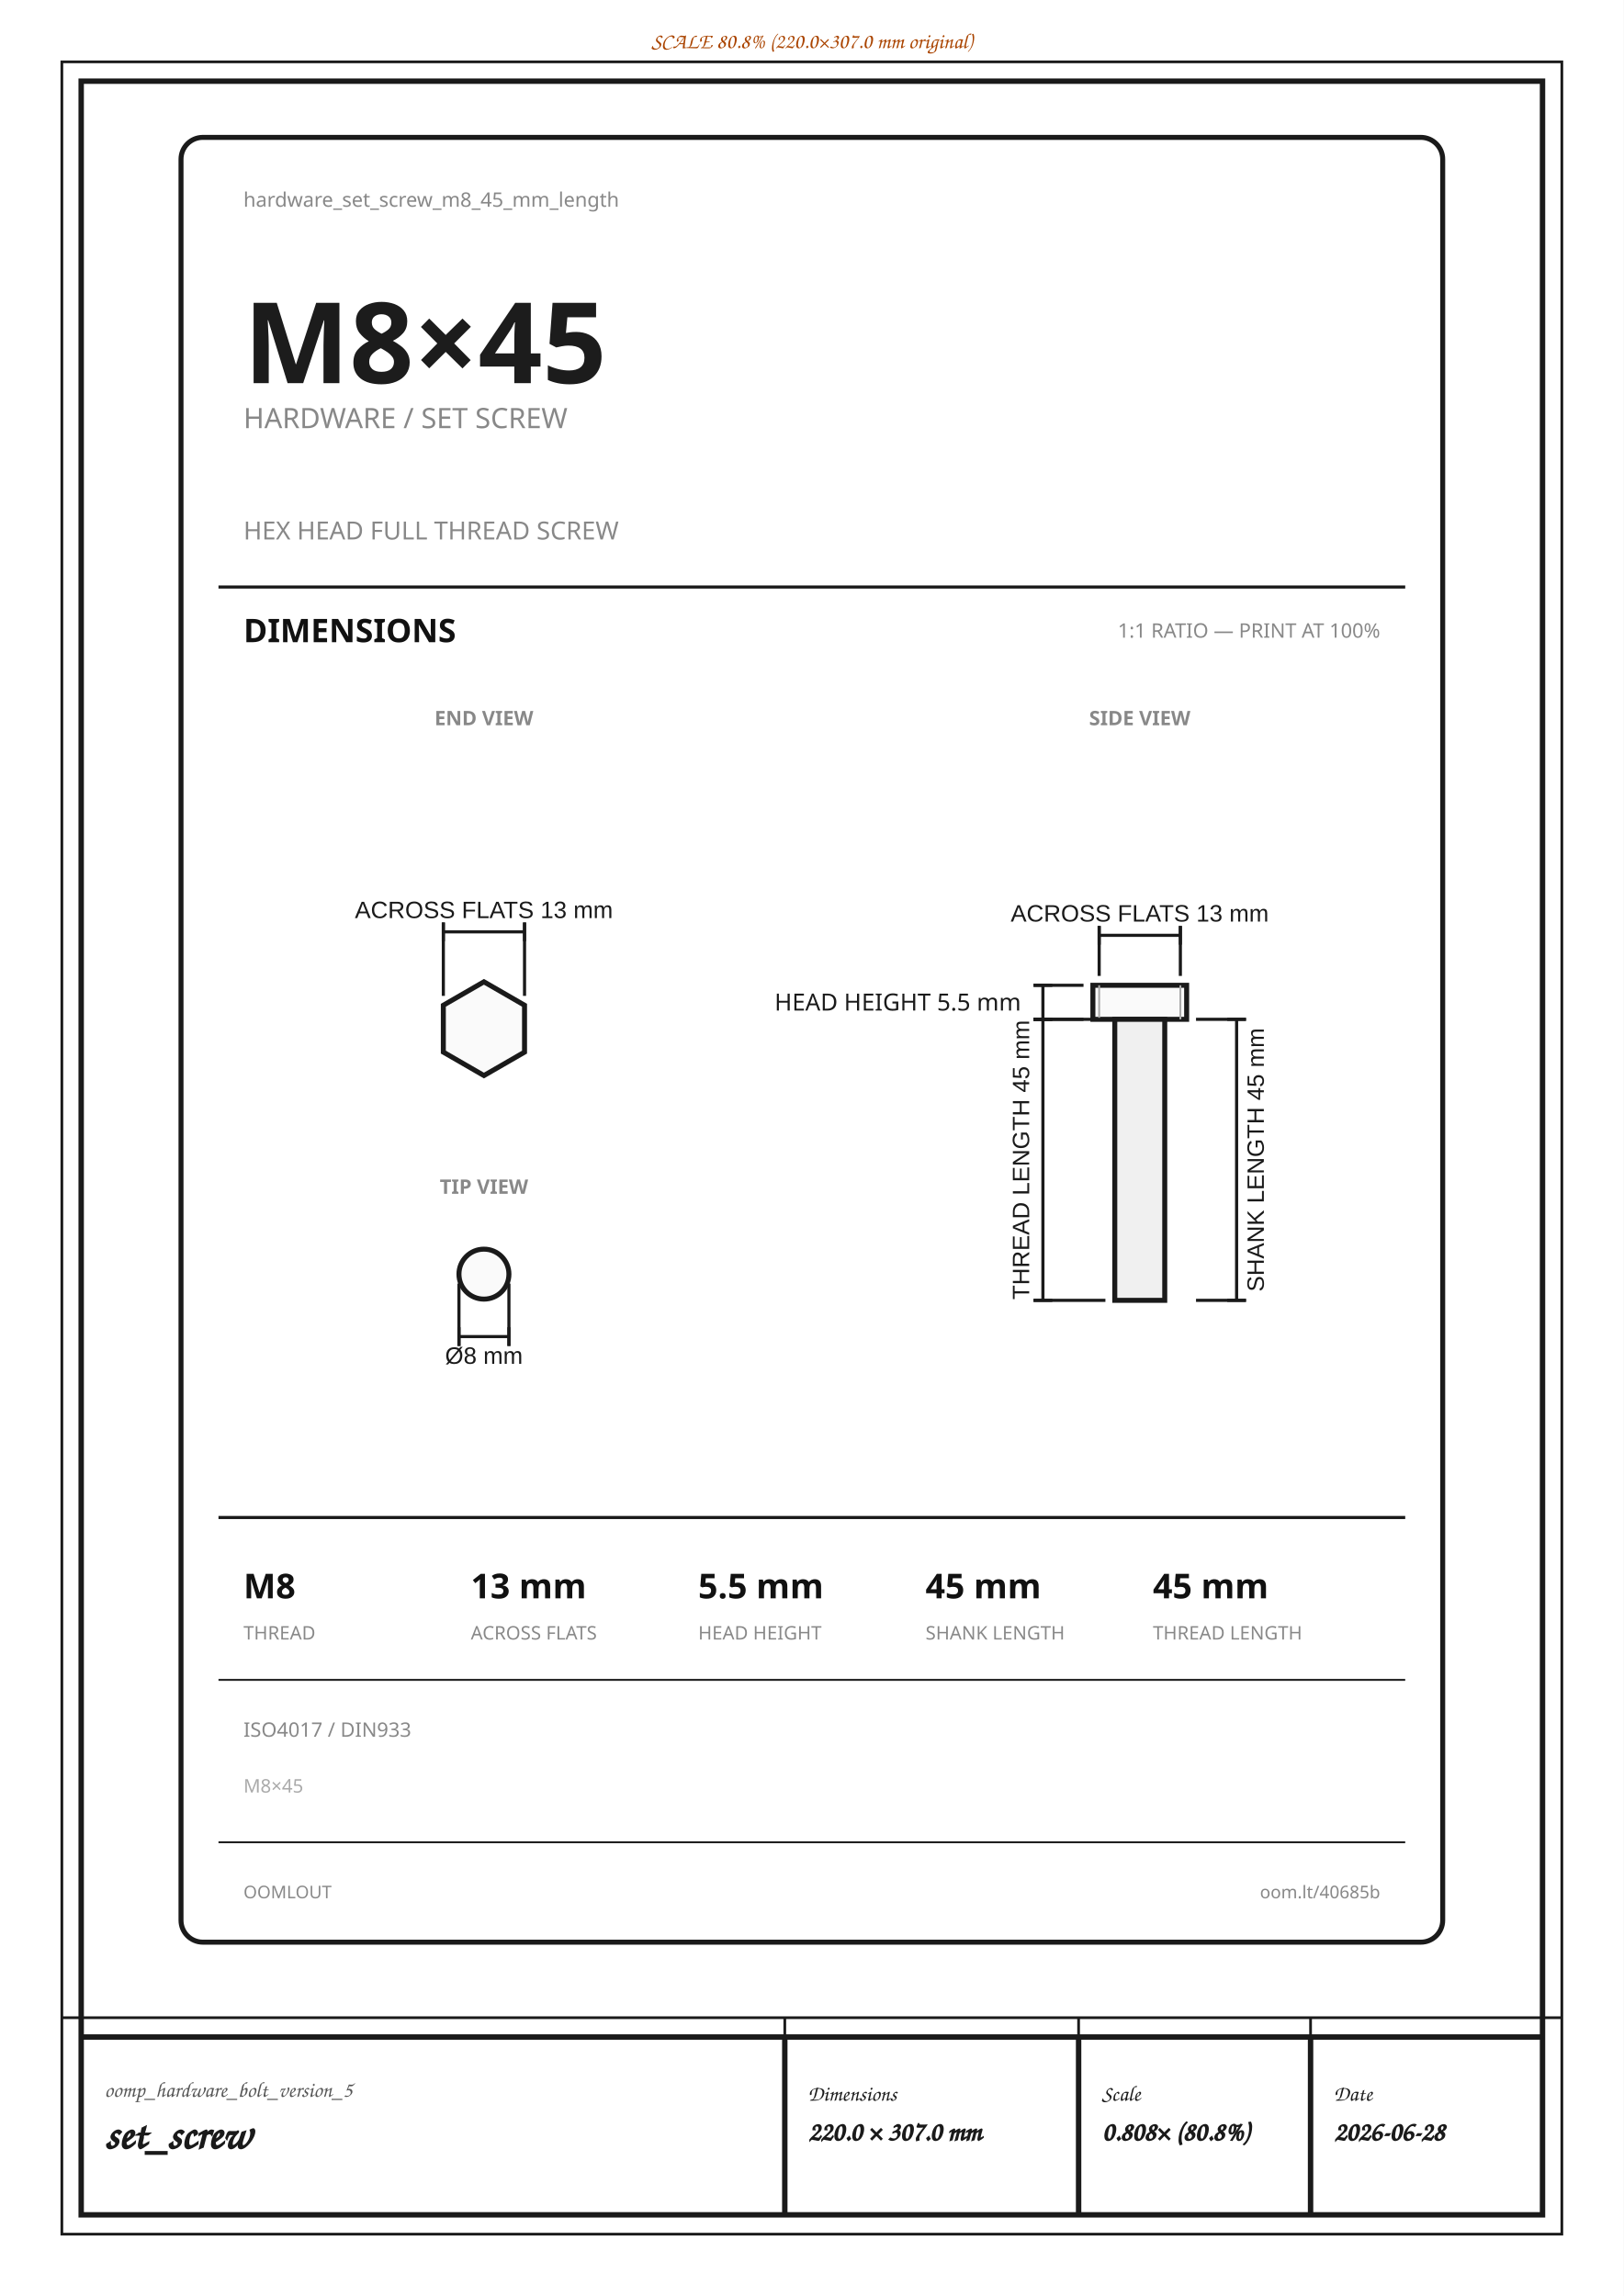
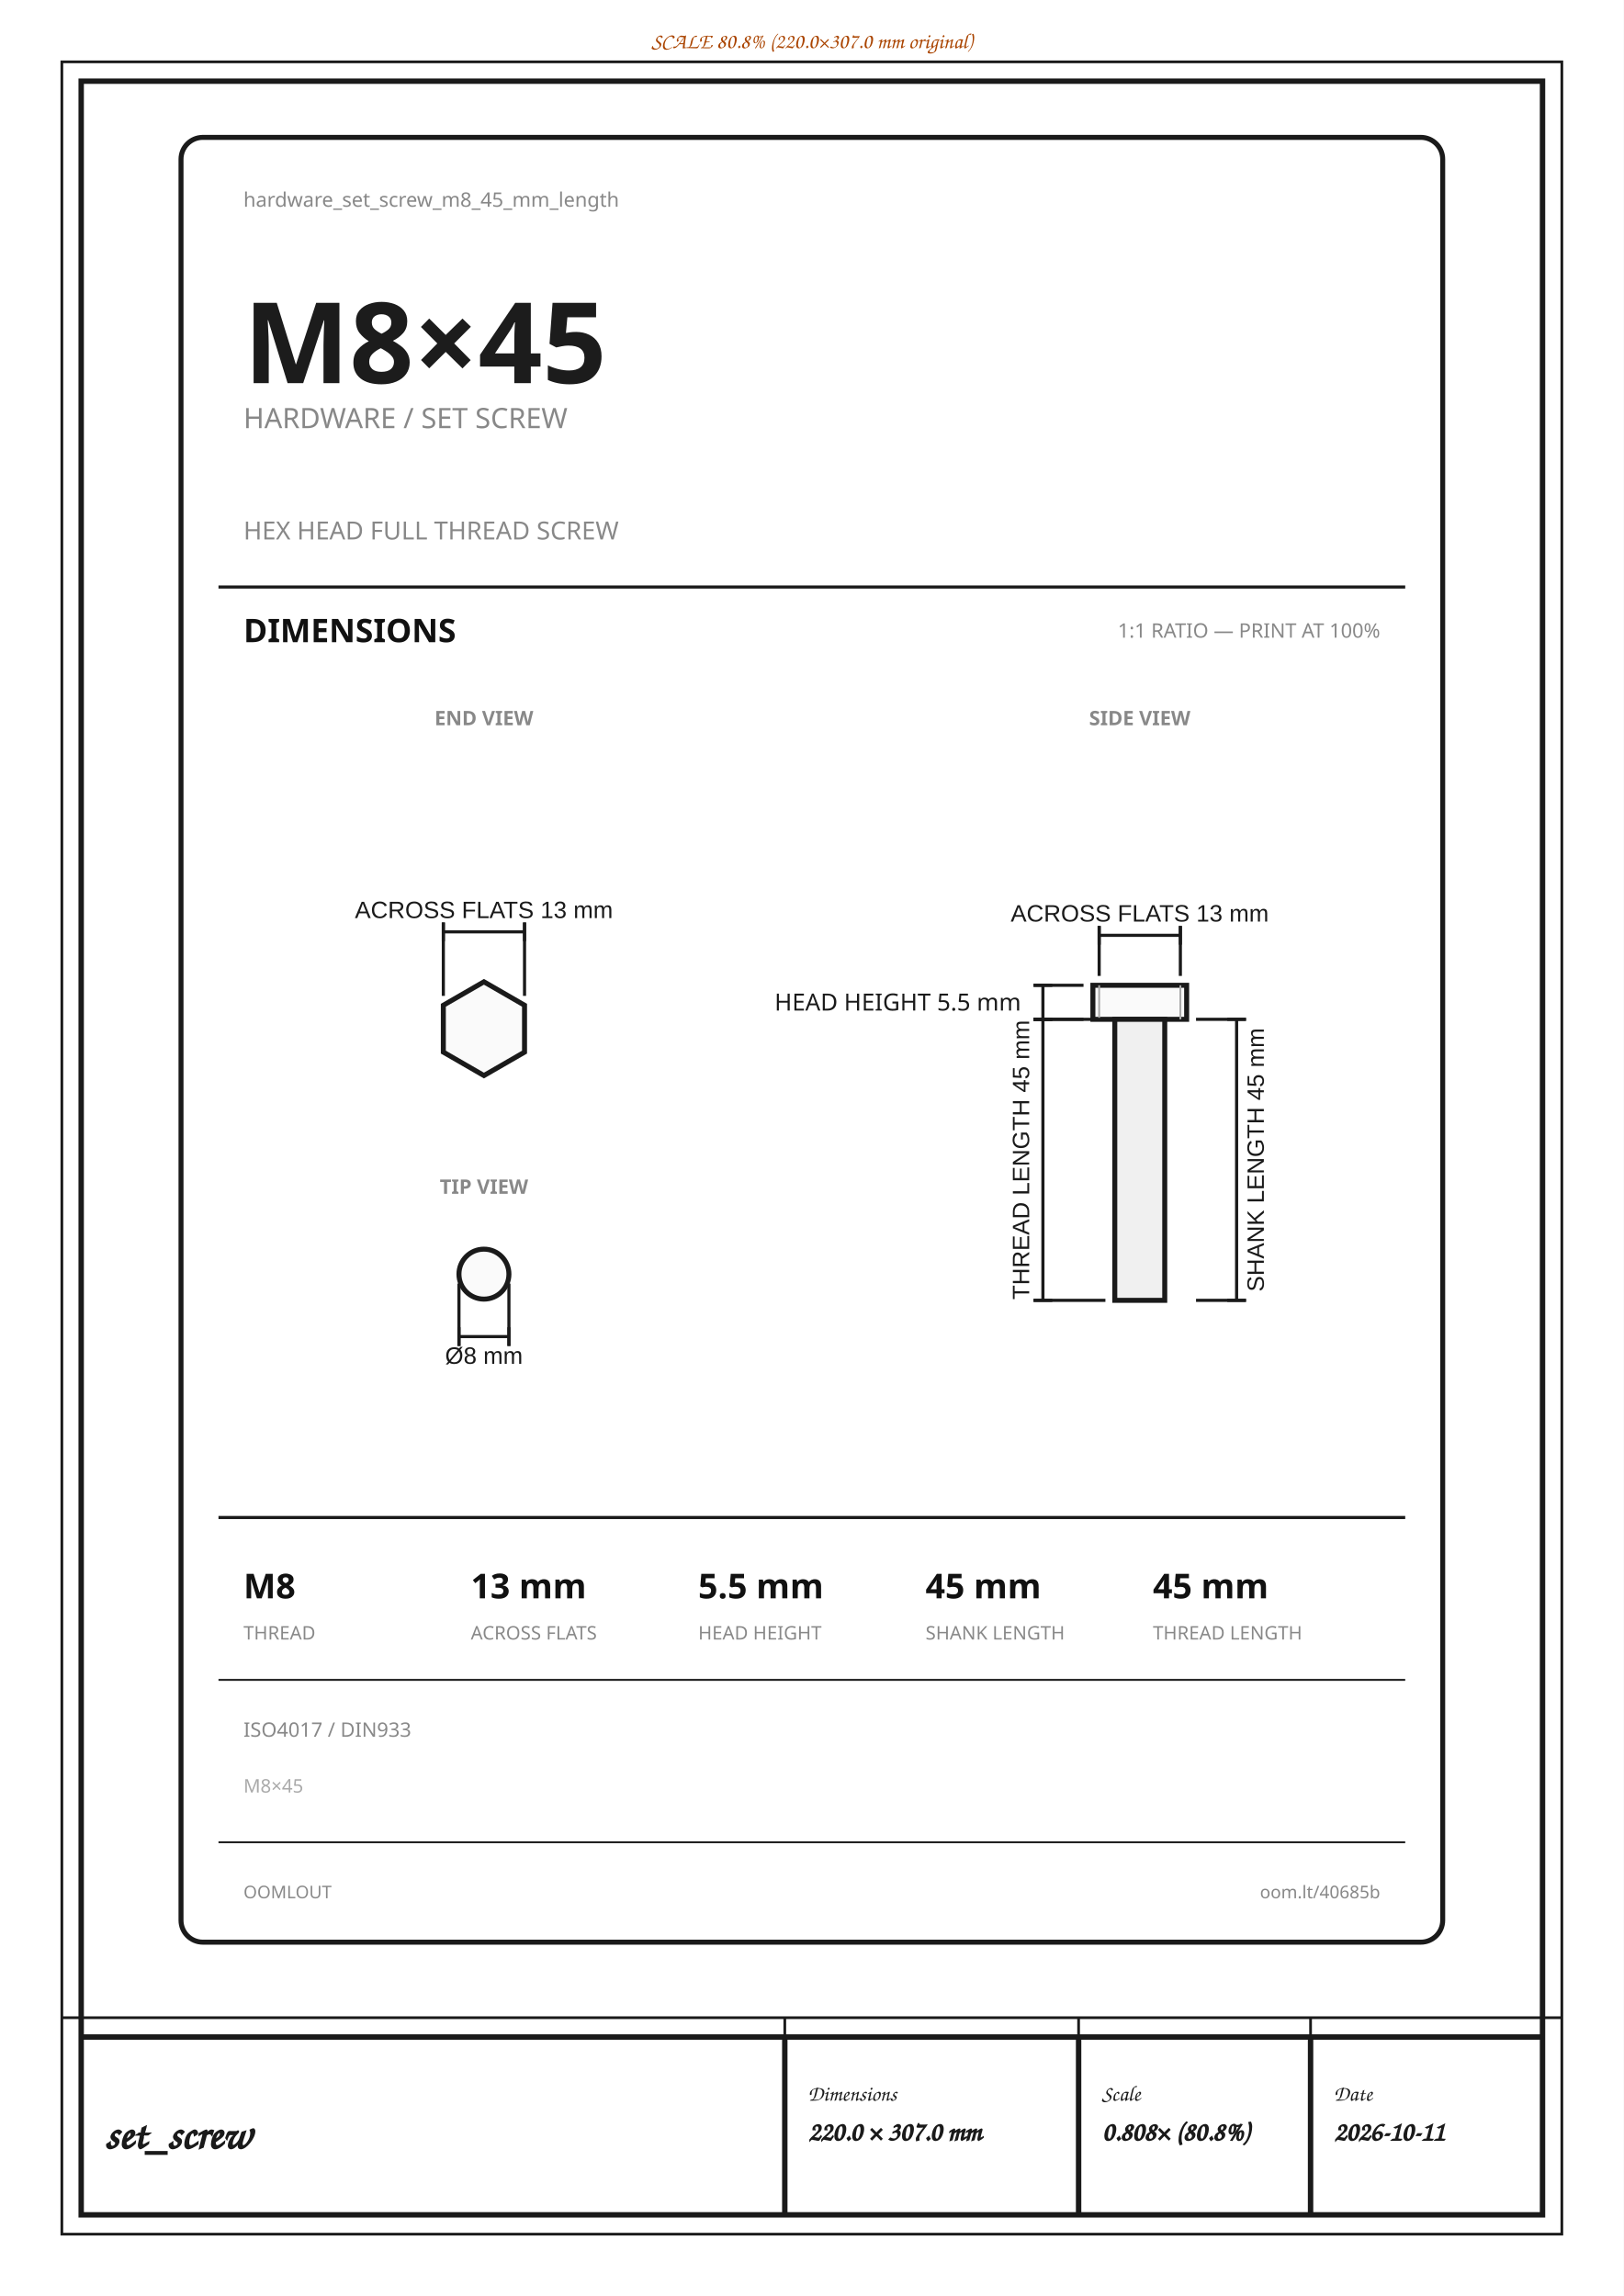
<svg xmlns="http://www.w3.org/2000/svg" width="210mm" height="297mm" viewBox="0 0 210 297">
  <rect x="0" y="0" width="210" height="297" fill="white" stroke="none" />
  <rect x="8" y="8" width="194" height="281" fill="none" stroke="#1A1A1A" stroke-width="0.35" />
  <rect x="10.5" y="10.5" width="189" height="276" fill="none" stroke="#1A1A1A" stroke-width="0.7" />
  <line x1="8" y1="261" x2="202" y2="261" stroke="#1A1A1A" stroke-width="0.35" />
  <line x1="10.5" y1="263.5" x2="199.5" y2="263.5" stroke="#1A1A1A" stroke-width="0.7" />
  <line x1="101.5" y1="261" x2="101.5" y2="286.5" stroke="#1A1A1A" stroke-width="0.35" />
  <line x1="101.5" y1="263.5" x2="101.5" y2="286.5" stroke="#1A1A1A" stroke-width="0.7" />
  <line x1="139.5" y1="261" x2="139.5" y2="286.5" stroke="#1A1A1A" stroke-width="0.35" />
  <line x1="139.5" y1="263.5" x2="139.5" y2="286.5" stroke="#1A1A1A" stroke-width="0.7" />
  <line x1="169.5" y1="261" x2="169.5" y2="286.5" stroke="#1A1A1A" stroke-width="0.35" />
  <line x1="169.5" y1="263.5" x2="169.5" y2="286.5" stroke="#1A1A1A" stroke-width="0.7" />
-   <text x="13.5" y="270.5" font-family="Swis721 Blk BT, comic sans ms" font-size="2.8" font-weight="normal" text-anchor="start" dominant-baseline="middle" fill="#555555" textLength="85" lengthAdjust="spacingAndGlyphs">oomp_hardware_bolt_version_5</text>
  <text x="13.5" y="276.5" font-family="Swis721 Blk BT, comic sans ms" font-size="5.5" font-weight="bold" text-anchor="start" dominant-baseline="middle" fill="#1A1A1A" textLength="85" lengthAdjust="spacingAndGlyphs">set_screw</text>
  <text x="104.5" y="271" font-family="Swis721 Blk BT, comic sans ms" font-size="2.8" font-weight="normal" text-anchor="start" dominant-baseline="middle" fill="#1A1A1A">Dimensions</text>
  <text x="104.5" y="276" font-family="Swis721 Blk BT, comic sans ms" font-size="3.5" font-weight="bold" text-anchor="start" dominant-baseline="middle" fill="#1A1A1A">220.0 × 307.0 mm</text>
  <text x="142.5" y="271" font-family="Swis721 Blk BT, comic sans ms" font-size="2.8" font-weight="normal" text-anchor="start" dominant-baseline="middle" fill="#1A1A1A">Scale</text>
  <text x="142.5" y="276" font-family="Swis721 Blk BT, comic sans ms" font-size="3.5" font-weight="bold" text-anchor="start" dominant-baseline="middle" fill="#1A1A1A">0.808× (80.8%)</text>
  <text x="172.5" y="271" font-family="Swis721 Blk BT, comic sans ms" font-size="2.8" font-weight="normal" text-anchor="start" dominant-baseline="middle" fill="#1A1A1A">Date</text>
-   <text x="172.5" y="276" font-family="Swis721 Blk BT, comic sans ms" font-size="3.5" font-weight="bold" text-anchor="start" dominant-baseline="middle" fill="#1A1A1A">2026-06-28</text>
+   <text x="172.5" y="276" font-family="Swis721 Blk BT, comic sans ms" font-size="3.5" font-weight="bold" text-anchor="start" dominant-baseline="middle" fill="#1A1A1A">2026-10-11</text>
  <text x="105" y="5.5" font-family="Swis721 Blk BT, comic sans ms" font-size="2.8" font-weight="normal" text-anchor="middle" dominant-baseline="middle" fill="#AA4400">SCALE 80.8%  (220.0×307.0 mm original)</text>
  <g transform="translate(16.1401,10.5) scale(0.807818)">
    <rect x="5" y="5" width="210" height="297" fill="#ffffff" stroke="none" />
    <rect x="9" y="9" width="202" height="289" rx="3.5" ry="3.5" fill="none" stroke="#1A1A1A" stroke-width="0.8" />
    <text x="19" y="19" font-family="sans-serif" font-size="3.2" text-anchor="start" dominant-baseline="middle" fill="#888888">hardware_set_screw_m8_45_mm_length</text>
    <text x="19" y="42" font-family="sans-serif" font-size="18" font-weight="bold" text-anchor="start" dominant-baseline="middle" fill="#1C1C1C">M8×45</text>
    <text x="19" y="54" font-family="sans-serif" font-size="4.5" text-anchor="start" dominant-baseline="middle" fill="#888888">HARDWARE / SET SCREW</text>
    <text x="19" y="72" font-family="sans-serif" font-size="4" text-anchor="start" dominant-baseline="middle" fill="#888888">HEX HEAD FULL THREAD SCREW</text>
    <line x1="15" y1="81" x2="205" y2="81" fill="#333333" stroke="#1A1A1A" stroke-width="0.5" />
    <text x="19" y="88" font-family="sans-serif" font-size="5.2" font-weight="bold" text-anchor="start" dominant-baseline="middle" fill="#111111">DIMENSIONS</text>
    <text x="201" y="88" font-family="sans-serif" font-size="3.2" text-anchor="end" dominant-baseline="middle" fill="#888888">1:1 RATIO  —  PRINT AT 100%</text>
    <text x="57.5" y="102" font-family="sans-serif" font-size="3.2" font-weight="bold" text-anchor="middle" dominant-baseline="middle" fill="#888888">END VIEW</text>
    <text x="162.5" y="102" font-family="sans-serif" font-size="3.2" font-weight="bold" text-anchor="middle" dominant-baseline="middle" fill="#888888">SIDE VIEW</text>
    <polygon points="57.5,144.218 51,147.971 51,155.476 57.5,159.229 64,155.476 64,147.971" fill="#FAFAFA" stroke="#1A1A1A" stroke-width="0.8" />
    <line x1="51" y1="146.471" x2="51" y2="134.718" fill="#1A1A1A" stroke="#1A1A1A" stroke-width="0.5" />
    <line x1="64" y1="146.471" x2="64" y2="134.718" fill="#1A1A1A" stroke="#1A1A1A" stroke-width="0.5" />
    <line x1="51" y1="136.218" x2="64" y2="136.218" fill="#1A1A1A" stroke="#1A1A1A" stroke-width="0.5" />
    <line x1="51" y1="137.718" x2="51" y2="134.718" fill="#1A1A1A" stroke="#1A1A1A" stroke-width="0.5" />
    <line x1="64" y1="137.718" x2="64" y2="134.718" fill="#1A1A1A" stroke="#1A1A1A" stroke-width="0.5" />
    <text x="57.5" y="132.938" font-family="Arial, Helvetica, sans-serif" font-size="3.8" text-anchor="middle" dominant-baseline="middle" fill="#1A1A1A">ACROSS FLATS  13 mm</text>
    <text x="57.5" y="177.029" font-family="sans-serif" font-size="3.2" font-weight="bold" text-anchor="middle" dominant-baseline="middle" fill="#888888">TIP VIEW</text>
    <circle cx="57.5" cy="191.029" r="4" fill="#FAFAFA" stroke="#1A1A1A" stroke-width="0.8" />
    <line x1="53.5" y1="192.529" x2="53.5" y2="202.529" fill="#1A1A1A" stroke="#1A1A1A" stroke-width="0.5" />
    <line x1="61.5" y1="192.529" x2="61.5" y2="202.529" fill="#1A1A1A" stroke="#1A1A1A" stroke-width="0.5" />
    <line x1="53.5" y1="201.029" x2="61.5" y2="201.029" fill="#1A1A1A" stroke="#1A1A1A" stroke-width="0.5" />
    <line x1="53.5" y1="202.529" x2="53.5" y2="199.529" fill="#1A1A1A" stroke="#1A1A1A" stroke-width="0.5" />
    <line x1="61.5" y1="202.529" x2="61.5" y2="199.529" fill="#1A1A1A" stroke="#1A1A1A" stroke-width="0.5" />
    <text x="57.5" y="204.309" font-family="Arial, Helvetica, sans-serif" font-size="3.8" text-anchor="middle" dominant-baseline="middle" fill="#1A1A1A">Ø8 mm</text>
    <rect x="154.994" y="144.775" width="15.011" height="5.45" fill="#FAFAFA" stroke="#1A1A1A" stroke-width="0.8" />
    <line x1="156" y1="150.225" x2="156" y2="144.775" fill="#333333" stroke="#AAAAAA" stroke-width="0.3" />
    <line x1="169" y1="150.225" x2="169" y2="144.775" fill="#333333" stroke="#AAAAAA" stroke-width="0.3" />
    <rect x="158.5" y="150.225" width="8" height="45" fill="#F0F0F0" stroke="#1A1A1A" stroke-width="0.8" />
    <line x1="156" y1="143.275" x2="156" y2="135.275" fill="#1A1A1A" stroke="#1A1A1A" stroke-width="0.5" />
    <line x1="169" y1="143.275" x2="169" y2="135.275" fill="#1A1A1A" stroke="#1A1A1A" stroke-width="0.5" />
    <line x1="156" y1="136.775" x2="169" y2="136.775" fill="#1A1A1A" stroke="#1A1A1A" stroke-width="0.5" />
    <line x1="156" y1="138.275" x2="156" y2="135.275" fill="#1A1A1A" stroke="#1A1A1A" stroke-width="0.5" />
    <line x1="169" y1="138.275" x2="169" y2="135.275" fill="#1A1A1A" stroke="#1A1A1A" stroke-width="0.5" />
    <text x="162.5" y="133.495" font-family="Arial, Helvetica, sans-serif" font-size="3.8" text-anchor="middle" dominant-baseline="middle" fill="#1A1A1A">ACROSS FLATS  13 mm</text>
    <line x1="153.494" y1="150.225" x2="145.494" y2="150.225" fill="#333333" stroke="#1A1A1A" stroke-width="0.5" />
    <line x1="145.494" y1="150.225" x2="148.494" y2="150.225" fill="#333333" stroke="#1A1A1A" stroke-width="0.5" />
    <line x1="153.494" y1="144.775" x2="145.494" y2="144.775" fill="#333333" stroke="#1A1A1A" stroke-width="0.5" />
    <line x1="145.494" y1="144.775" x2="148.494" y2="144.775" fill="#333333" stroke="#1A1A1A" stroke-width="0.5" />
    <line x1="146.994" y1="150.225" x2="146.994" y2="144.775" fill="#333333" stroke="#1A1A1A" stroke-width="0.5" />
    <text x="143.494" y="147.5" font-family="sans-serif" font-size="3.8" text-anchor="end" dominant-baseline="middle" fill="#1A1A1A">HEAD HEIGHT  5.5 mm</text>
    <line x1="171.506" y1="195.225" x2="179.506" y2="195.225" fill="#1A1A1A" stroke="#1A1A1A" stroke-width="0.5" />
    <line x1="171.506" y1="150.225" x2="179.506" y2="150.225" fill="#1A1A1A" stroke="#1A1A1A" stroke-width="0.5" />
    <line x1="178.006" y1="195.225" x2="178.006" y2="150.225" fill="#1A1A1A" stroke="#1A1A1A" stroke-width="0.5" />
    <line x1="176.506" y1="195.225" x2="179.506" y2="195.225" fill="#1A1A1A" stroke="#1A1A1A" stroke-width="0.5" />
    <line x1="176.506" y1="150.225" x2="179.506" y2="150.225" fill="#1A1A1A" stroke="#1A1A1A" stroke-width="0.5" />
    <text x="181.286" y="172.725" font-family="Arial, Helvetica, sans-serif" font-size="3.8" text-anchor="middle" dominant-baseline="middle" fill="#1A1A1A" transform="rotate(-90.000,181.2856,172.725)">SHANK LENGTH  45 mm</text>
    <line x1="157" y1="195.225" x2="145.494" y2="195.225" fill="#1A1A1A" stroke="#1A1A1A" stroke-width="0.5" />
    <line x1="157" y1="150.225" x2="145.494" y2="150.225" fill="#1A1A1A" stroke="#1A1A1A" stroke-width="0.5" />
    <line x1="146.994" y1="195.225" x2="146.994" y2="150.225" fill="#1A1A1A" stroke="#1A1A1A" stroke-width="0.5" />
    <line x1="145.494" y1="195.225" x2="148.494" y2="195.225" fill="#1A1A1A" stroke="#1A1A1A" stroke-width="0.5" />
    <line x1="145.494" y1="150.225" x2="148.494" y2="150.225" fill="#1A1A1A" stroke="#1A1A1A" stroke-width="0.5" />
    <text x="143.714" y="172.725" font-family="Arial, Helvetica, sans-serif" font-size="3.8" text-anchor="middle" dominant-baseline="middle" fill="#1A1A1A" transform="rotate(-90.000,143.7144,172.725)">THREAD LENGTH  45 mm</text>
    <line x1="15" y1="230" x2="205" y2="230" fill="#333333" stroke="#1A1A1A" stroke-width="0.5" />
    <text x="19" y="241" font-family="sans-serif" font-size="5.5" font-weight="bold" text-anchor="start" dominant-baseline="middle" fill="#111111">M8</text>
    <text x="19" y="248.5" font-family="sans-serif" font-size="3" text-anchor="start" dominant-baseline="middle" fill="#888888">THREAD</text>
    <text x="55.4" y="241" font-family="sans-serif" font-size="5.5" font-weight="bold" text-anchor="start" dominant-baseline="middle" fill="#111111">13 mm</text>
    <text x="55.4" y="248.5" font-family="sans-serif" font-size="3" text-anchor="start" dominant-baseline="middle" fill="#888888">ACROSS FLATS</text>
    <text x="91.8" y="241" font-family="sans-serif" font-size="5.5" font-weight="bold" text-anchor="start" dominant-baseline="middle" fill="#111111">5.5 mm</text>
    <text x="91.8" y="248.5" font-family="sans-serif" font-size="3" text-anchor="start" dominant-baseline="middle" fill="#888888">HEAD HEIGHT</text>
    <text x="128.2" y="241" font-family="sans-serif" font-size="5.5" font-weight="bold" text-anchor="start" dominant-baseline="middle" fill="#111111">45 mm</text>
    <text x="128.2" y="248.5" font-family="sans-serif" font-size="3" text-anchor="start" dominant-baseline="middle" fill="#888888">SHANK LENGTH</text>
    <text x="164.6" y="241" font-family="sans-serif" font-size="5.5" font-weight="bold" text-anchor="start" dominant-baseline="middle" fill="#111111">45 mm</text>
    <text x="164.6" y="248.5" font-family="sans-serif" font-size="3" text-anchor="start" dominant-baseline="middle" fill="#888888">THREAD LENGTH</text>
    <line x1="15" y1="256" x2="205" y2="256" fill="#333333" stroke="#1A1A1A" stroke-width="0.3" />
    <text x="19" y="264" font-family="sans-serif" font-size="3.2" text-anchor="start" dominant-baseline="middle" fill="#888888">ISO4017 / DIN933</text>
    <text x="19" y="273" font-family="sans-serif" font-size="3" text-anchor="start" dominant-baseline="middle" fill="#aaaaaa">M8×45</text>
    <line x1="15" y1="282" x2="205" y2="282" fill="#333333" stroke="#1A1A1A" stroke-width="0.3" />
    <text x="19" y="290" font-family="sans-serif" font-size="2.8" text-anchor="start" dominant-baseline="middle" fill="#888888">OOMLOUT</text>
    <text x="201" y="290" font-family="sans-serif" font-size="2.8" text-anchor="end" dominant-baseline="middle" fill="#888888">oom.lt/40685b</text>
  </g>
</svg>
